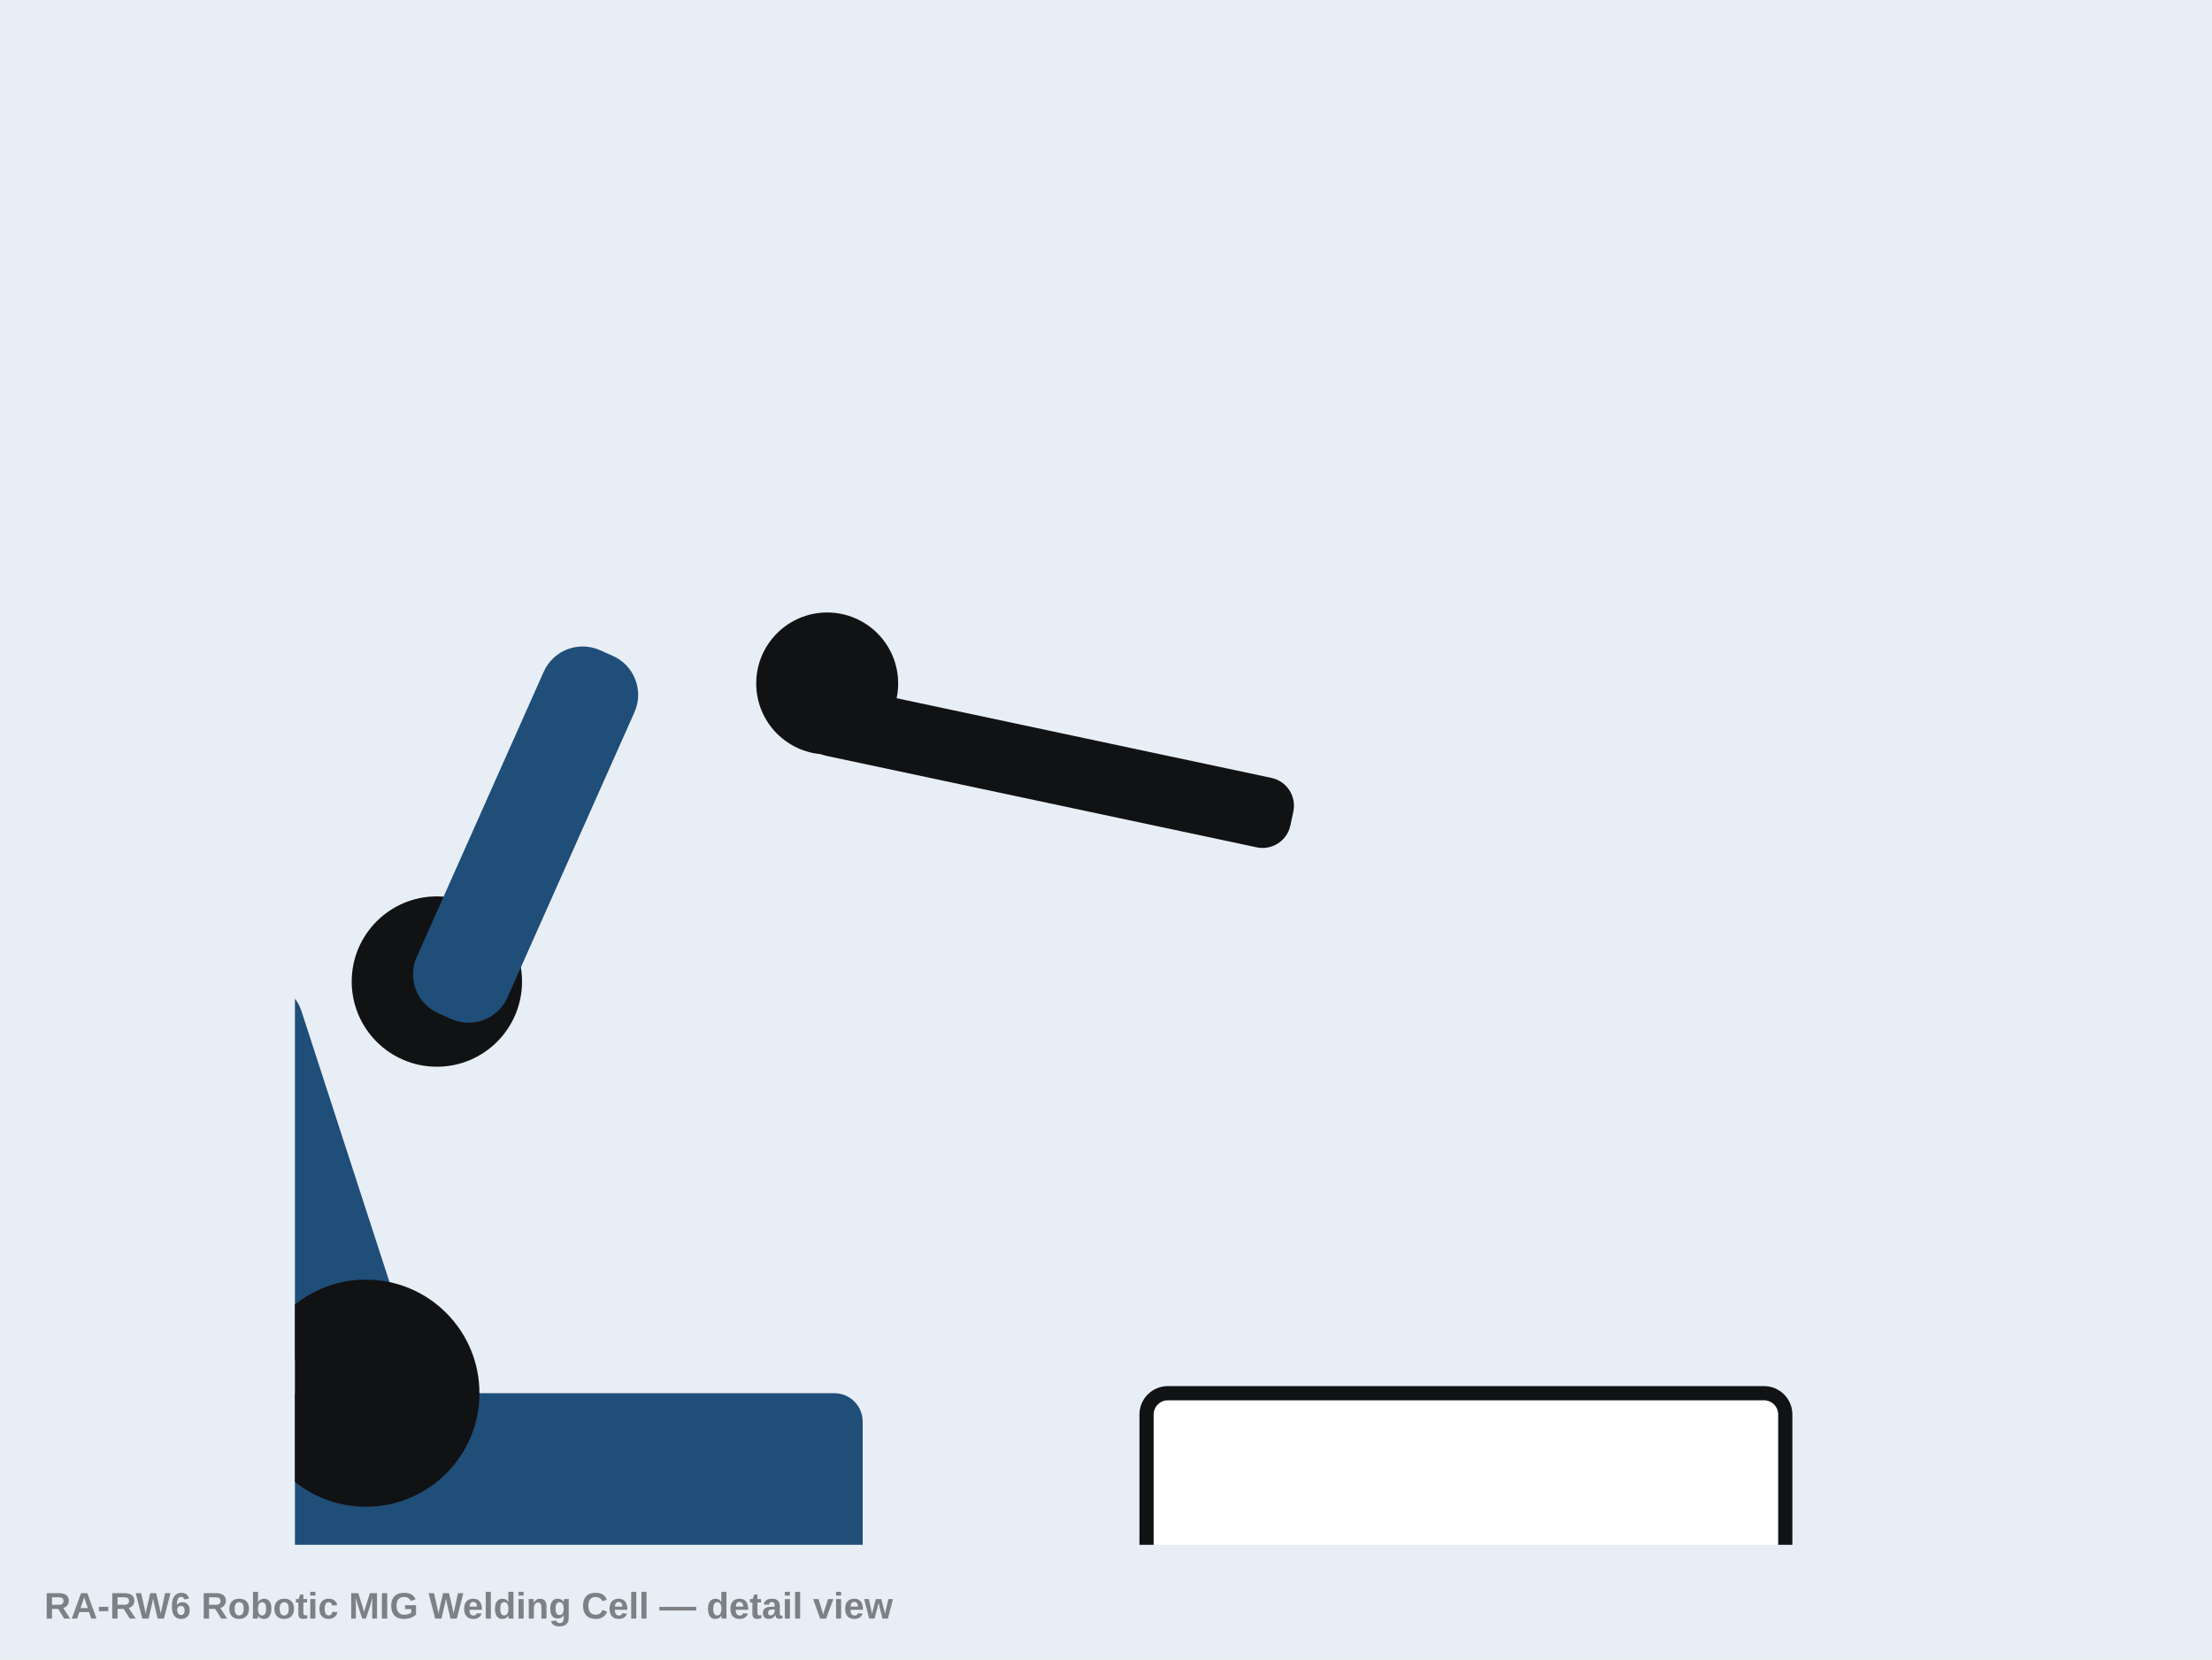
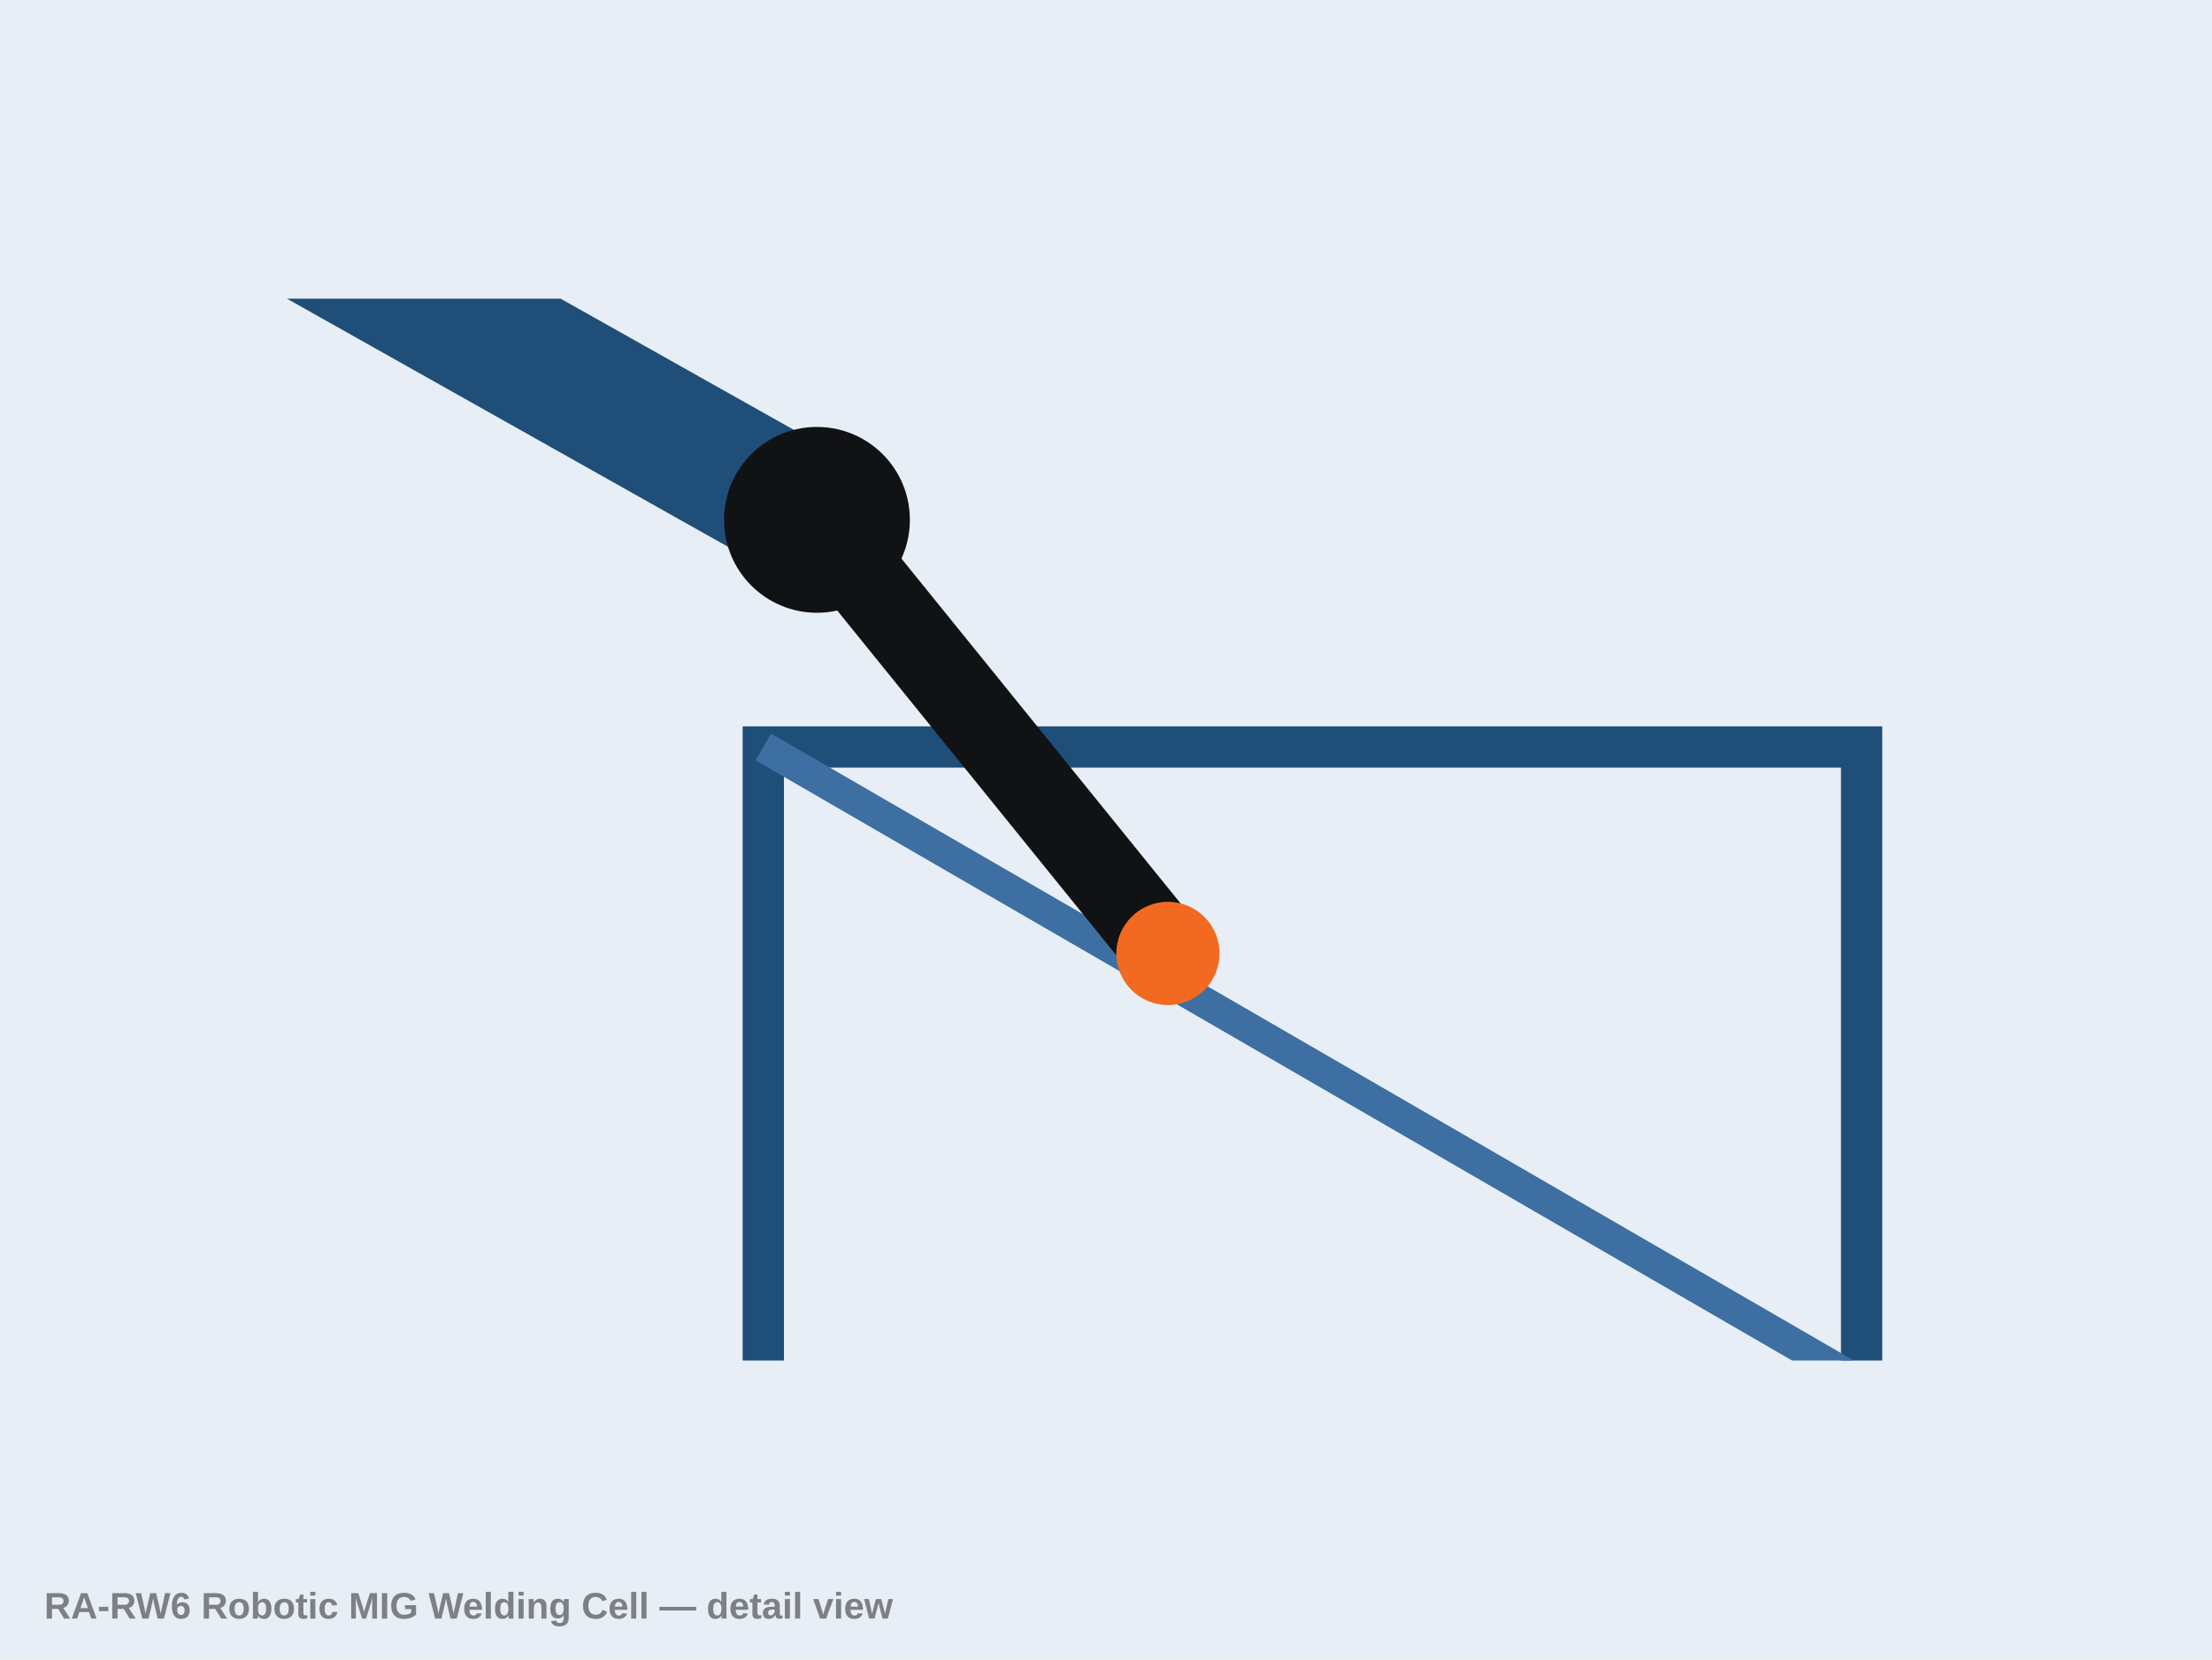
<svg xmlns="http://www.w3.org/2000/svg" width="1200" height="900" viewBox="0 0 1200 900">
  <rect width="1200" height="900" fill="#E8EEF5" />
-   <g transform="translate(160 250) scale(2.1)">
-     <svg x="0" y="0" width="440" height="280" viewBox="130 10 240 230" preserveAspectRatio="xMidYMid slice">
+   <g transform="translate(96 162) scale(1.8)">
+     <svg x="0" y="0" width="560" height="320" viewBox="260 83 180 150" preserveAspectRatio="xMidYMid slice">
      <g>
-         <rect x="40" y="220" width="360" height="16" rx="4" fill="#111214" />
-         <rect x="250" y="180" width="90" height="34" rx="3" fill="#FFFFFF" stroke="#111214" stroke-width="2" />
-         <rect x="70" y="180" width="140" height="40" rx="4" fill="#1F4E79" />
-         <g transform="rotate(-18 140 180)">
-           <rect x="132" y="120" width="16" height="62" rx="6" fill="#1F4E79" />
+         <ellipse cx="260" cy="278" rx="235" ry="12" fill="#111214" opacity="0.16" />
+         <g opacity="0.85">
+           <rect x="30" y="118" width="8" height="140" fill="#1F4E79" />
+           <rect x="480" y="118" width="8" height="140" fill="#1F4E79" />
        </g>
-         <circle cx="140" cy="180" r="16" fill="#111214" />
-         <circle cx="150" cy="122" r="12" fill="#111214" />
-         <g transform="rotate(24 150 122)">
-           <rect x="146" y="70" width="14" height="56" rx="6" fill="#1F4E79" />
+         <g>
+           <rect x="300" y="211.6" width="140" height="26.4" rx="4" fill="#E1E2E5" stroke="#111214" stroke-width="1.5" />
+           <rect x="316.8" y="150" width="106.4" height="61.6" fill="none" stroke="#1F4E79" stroke-width="4" />
+           <line x1="316.8" y1="150" x2="423.2" y2="211.6" stroke="#3D6FA3" stroke-width="3" />
        </g>
-         <circle cx="205" cy="80" r="10" fill="#111214" />
-         <g transform="rotate(12 205 80)">
-           <rect x="203" y="80" width="70" height="10" rx="4" fill="#111214" />
+         <g>
+           <rect x="169" y="150" width="52" height="122" rx="8" fill="#1F4E79" />
+           <rect x="161" y="264" width="68" height="10" rx="4" fill="#111214" />
+           <line x1="195" y1="150" x2="258" y2="92" stroke="#3D6FA3" stroke-width="17" stroke-linecap="round" />
+           <circle cx="195" cy="150" r="15" fill="#111214" />
+           <line x1="258" y1="92" x2="322" y2="128" stroke="#1F4E79" stroke-width="13" stroke-linecap="round" />
+           <circle cx="258" cy="92" r="11" fill="#111214" />
+           <line x1="322" y1="128" x2="356" y2="170" stroke="#111214" stroke-width="8" stroke-linecap="round" />
+           <circle cx="322" cy="128" r="9" fill="#111214" />
+           <circle cx="356" cy="170" r="5" fill="#F26A21" />
+         </g>
+         <g>
+           <rect x="161" y="132" width="68" height="16" rx="2" fill="#FFFFFF" stroke="#111214" stroke-width="1" />
+           <text x="195" y="143.06" text-anchor="middle" font-family="Arial, sans-serif" font-size="9" font-weight="700" fill="#111214" letter-spacing="0.5">RA-RW6</text>
        </g>
      </g>
    </svg>
  </g>
  <text x="24" y="878" font-family="Arial, sans-serif" font-size="20" font-weight="600" fill="#111214" opacity="0.5">RA-RW6 Robotic MIG Welding Cell — detail view</text>
</svg>
